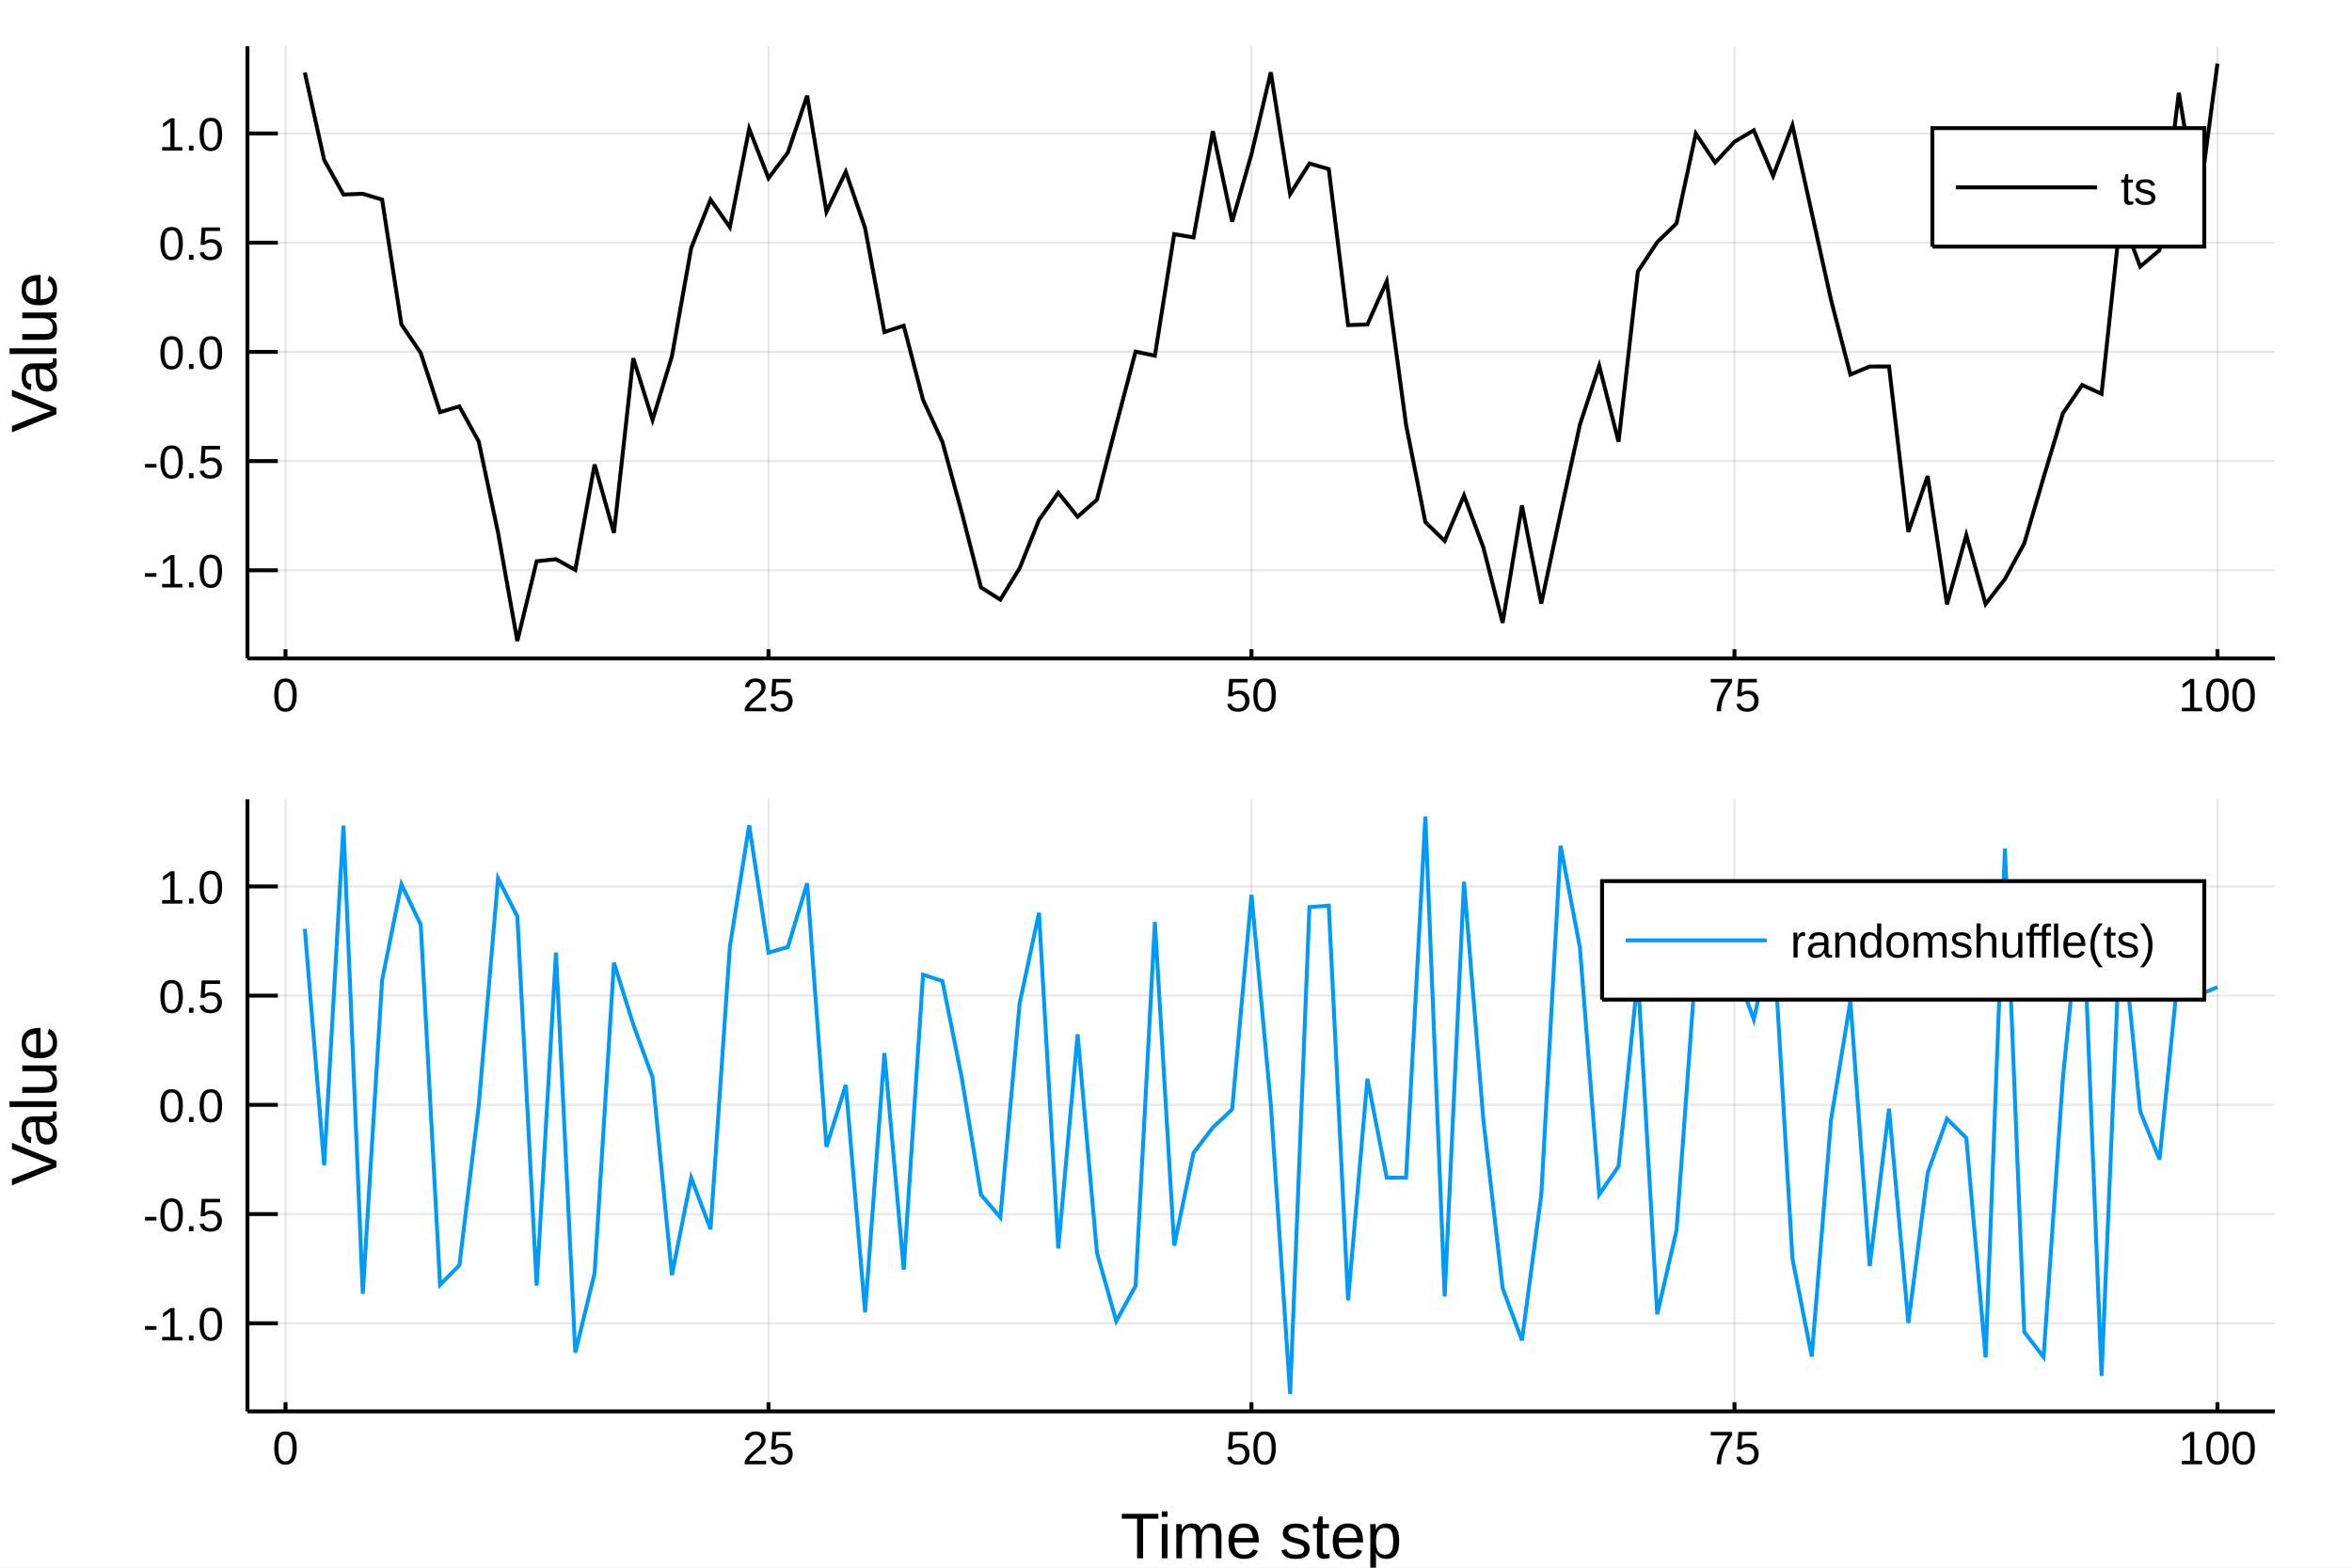
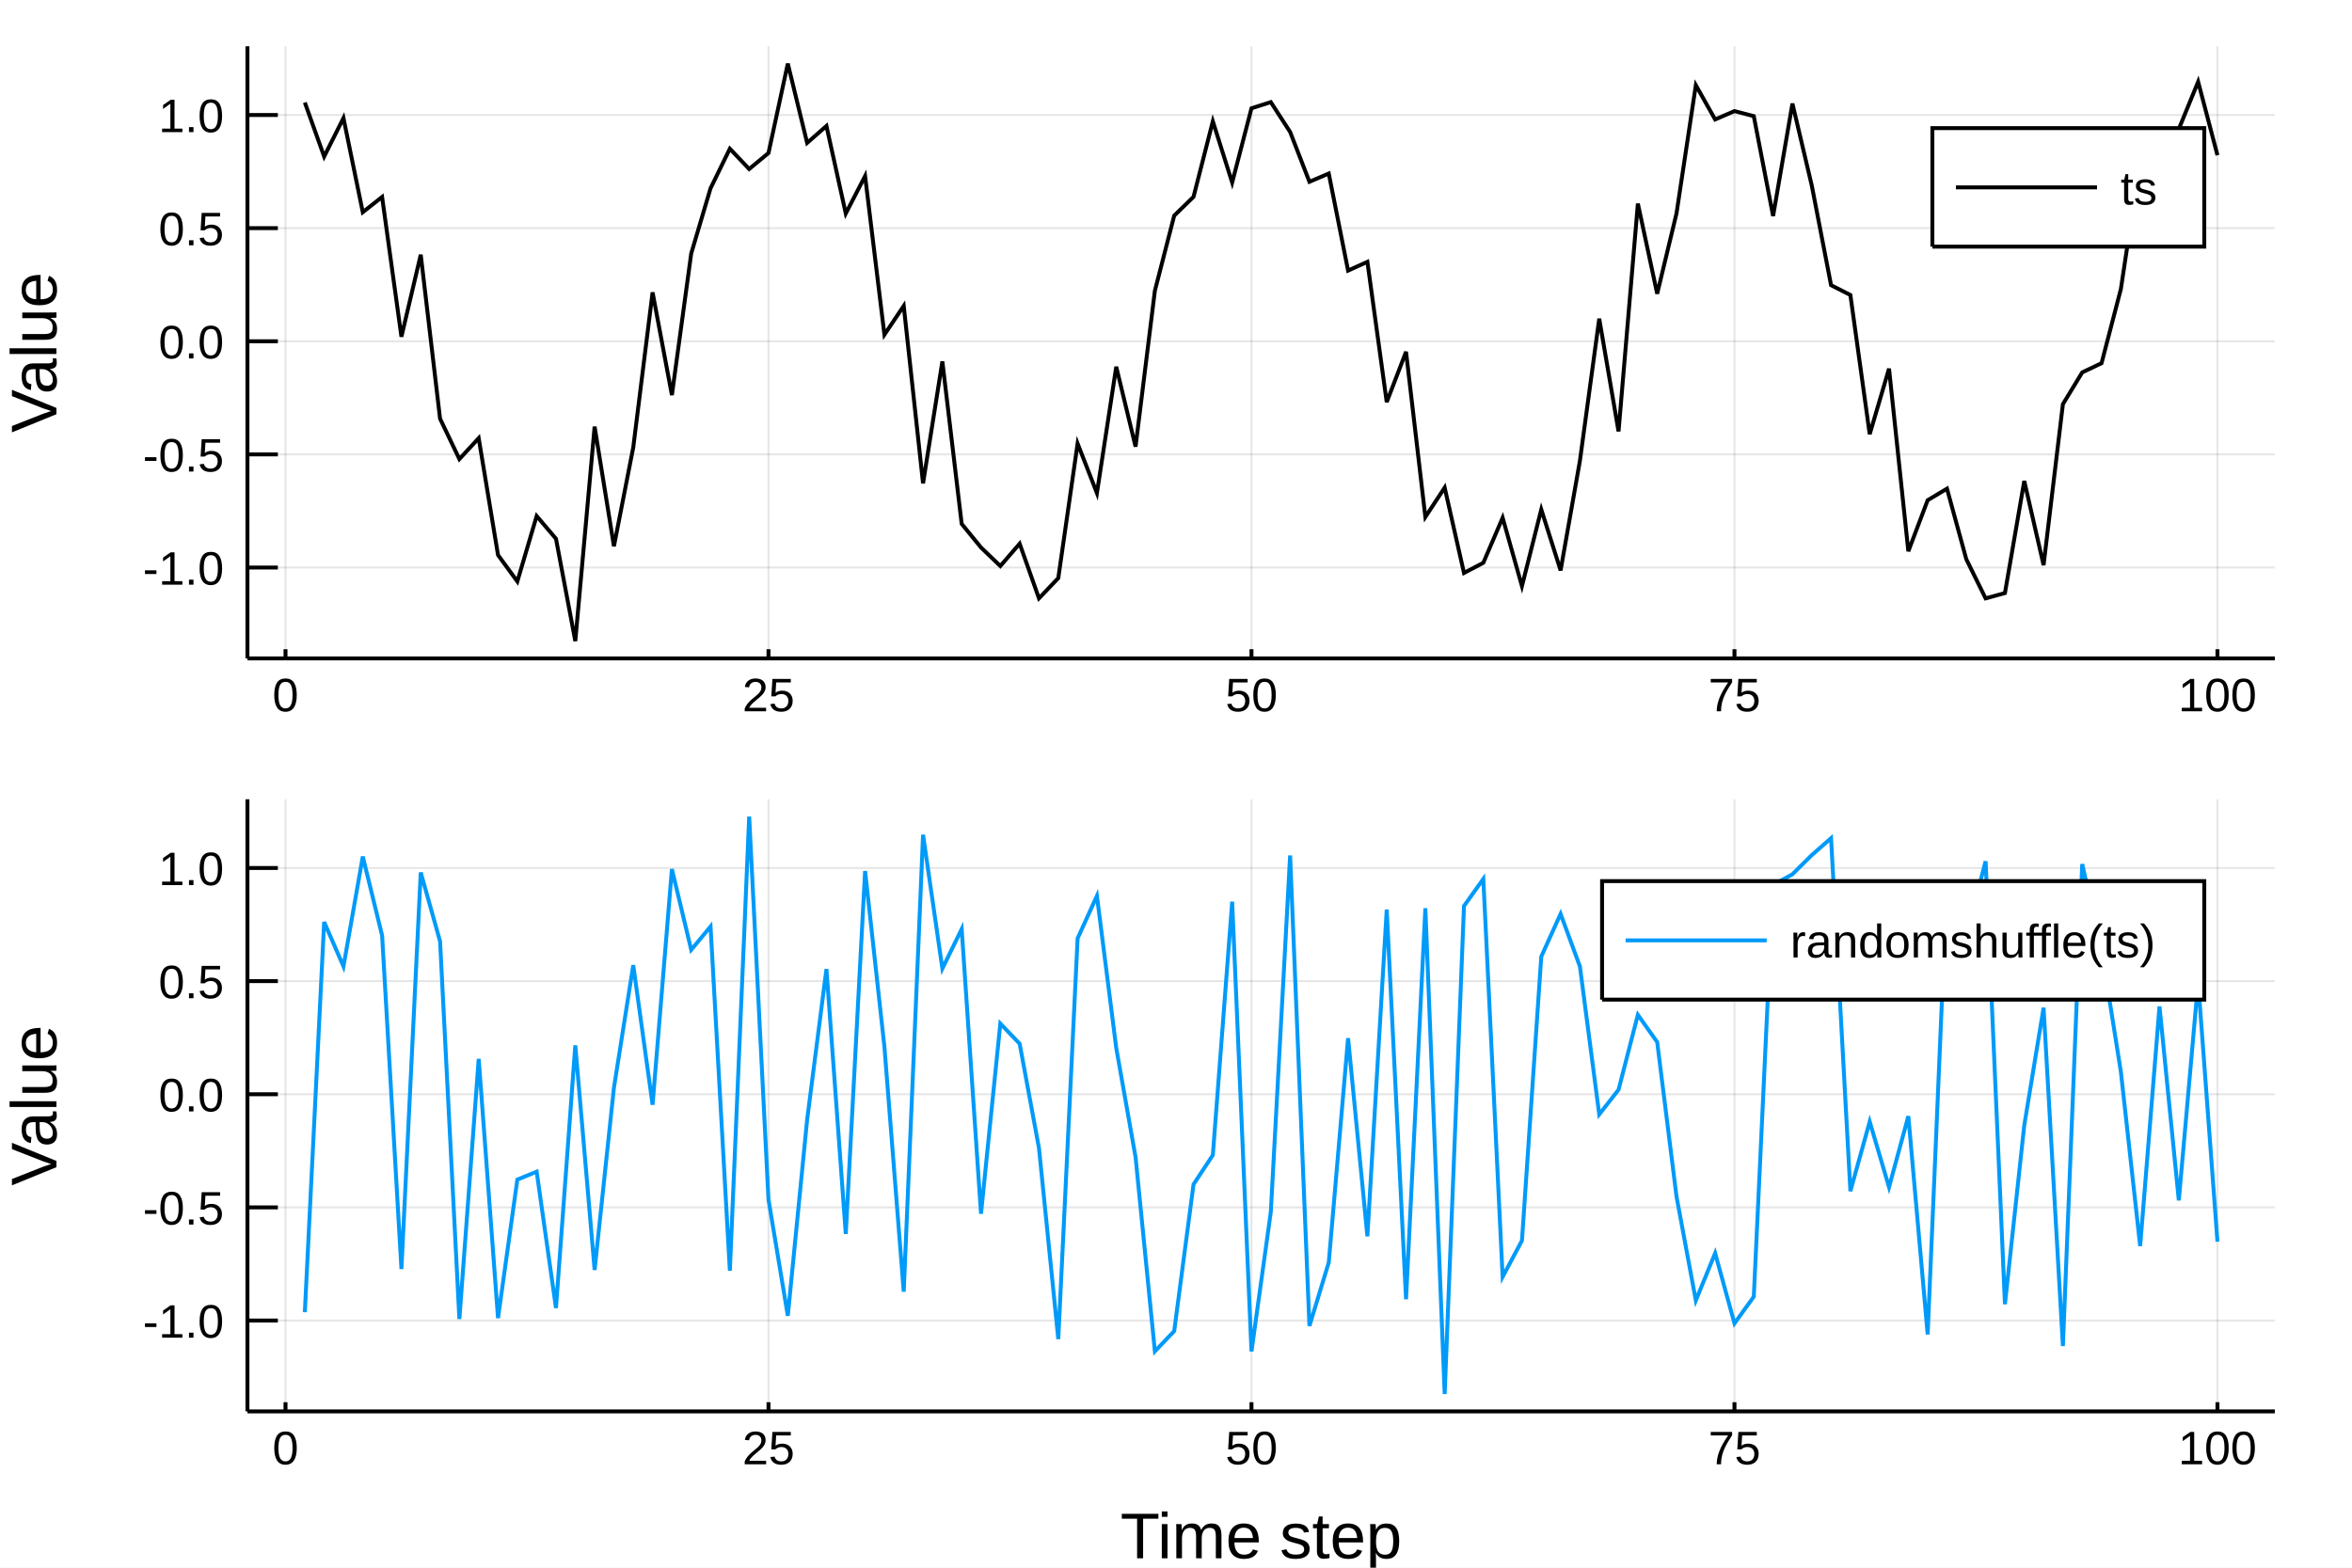
<svg xmlns="http://www.w3.org/2000/svg" width="600" height="400" viewBox="0 0 2400 1600">
  <defs>
-     <clipPath id="clip1700">
+     <clipPath id="clip3600">
      <rect x="0" y="0" width="2000" height="2000" />
    </clipPath>
  </defs>
  <defs>
-     <clipPath id="clip1701">
+     <clipPath id="clip3601">
      <rect x="0" y="0" width="2400" height="1600" />
    </clipPath>
  </defs>
-   <polygon clip-path="url(#clip1701)" points=" 0,1600 2400,1600 2400,0 0,0    " fill="#ffffff" fill-rule="evenodd" fill-opacity="1" />
+   <polygon clip-path="url(#clip3601)" points=" 0,1600 2400,1600 2400,0 0,0    " fill="#ffffff" fill-rule="evenodd" fill-opacity="1" />
  <defs>
-     <clipPath id="clip1702">
+     <clipPath id="clip3602">
      <rect x="480" y="0" width="1681" height="1600" />
    </clipPath>
  </defs>
-   <polygon clip-path="url(#clip1701)" points=" 252.496,671.979 2321.26,671.979 2321.26,47.244 252.496,47.244    " fill="#ffffff" fill-rule="evenodd" fill-opacity="1" />
+   <polygon clip-path="url(#clip3601)" points=" 252.496,671.979 2321.26,671.979 2321.26,47.244 252.496,47.244    " fill="#ffffff" fill-rule="evenodd" fill-opacity="1" />
  <defs>
-     <clipPath id="clip1703">
+     <clipPath id="clip3603">
      <rect x="252" y="47" width="2070" height="626" />
    </clipPath>
  </defs>
-   <polyline clip-path="url(#clip1703)" style="stroke:#000000; stroke-width:2; stroke-opacity:0.1; fill:none" points="   291.332,671.979 291.332,47.244    " />
-   <polyline clip-path="url(#clip1703)" style="stroke:#000000; stroke-width:2; stroke-opacity:0.1; fill:none" points="   784.177,671.979 784.177,47.244    " />
-   <polyline clip-path="url(#clip1703)" style="stroke:#000000; stroke-width:2; stroke-opacity:0.1; fill:none" points="   1277.02,671.979 1277.02,47.244    " />
-   <polyline clip-path="url(#clip1703)" style="stroke:#000000; stroke-width:2; stroke-opacity:0.1; fill:none" points="   1769.87,671.979 1769.87,47.244    " />
-   <polyline clip-path="url(#clip1703)" style="stroke:#000000; stroke-width:2; stroke-opacity:0.1; fill:none" points="   2262.71,671.979 2262.71,47.244    " />
-   <polyline clip-path="url(#clip1703)" style="stroke:#000000; stroke-width:2; stroke-opacity:0.1; fill:none" points="   252.496,582.055 2321.26,582.055    " />
-   <polyline clip-path="url(#clip1703)" style="stroke:#000000; stroke-width:2; stroke-opacity:0.1; fill:none" points="   252.496,470.596 2321.26,470.596    " />
-   <polyline clip-path="url(#clip1703)" style="stroke:#000000; stroke-width:2; stroke-opacity:0.1; fill:none" points="   252.496,359.136 2321.26,359.136    " />
-   <polyline clip-path="url(#clip1703)" style="stroke:#000000; stroke-width:2; stroke-opacity:0.1; fill:none" points="   252.496,247.677 2321.26,247.677    " />
-   <polyline clip-path="url(#clip1703)" style="stroke:#000000; stroke-width:2; stroke-opacity:0.1; fill:none" points="   252.496,136.218 2321.26,136.218    " />
-   <polyline clip-path="url(#clip1701)" style="stroke:#000000; stroke-width:4; stroke-opacity:1; fill:none" points="   252.496,671.979 2321.26,671.979    " />
-   <polyline clip-path="url(#clip1701)" style="stroke:#000000; stroke-width:4; stroke-opacity:1; fill:none" points="   252.496,671.979 252.496,47.244    " />
-   <polyline clip-path="url(#clip1701)" style="stroke:#000000; stroke-width:4; stroke-opacity:1; fill:none" points="   291.332,671.979 291.332,662.608    " />
-   <polyline clip-path="url(#clip1701)" style="stroke:#000000; stroke-width:4; stroke-opacity:1; fill:none" points="   784.177,671.979 784.177,662.608    " />
-   <polyline clip-path="url(#clip1701)" style="stroke:#000000; stroke-width:4; stroke-opacity:1; fill:none" points="   1277.02,671.979 1277.02,662.608    " />
-   <polyline clip-path="url(#clip1701)" style="stroke:#000000; stroke-width:4; stroke-opacity:1; fill:none" points="   1769.87,671.979 1769.87,662.608    " />
-   <polyline clip-path="url(#clip1701)" style="stroke:#000000; stroke-width:4; stroke-opacity:1; fill:none" points="   2262.71,671.979 2262.71,662.608    " />
-   <polyline clip-path="url(#clip1701)" style="stroke:#000000; stroke-width:4; stroke-opacity:1; fill:none" points="   252.496,582.055 283.528,582.055    " />
-   <polyline clip-path="url(#clip1701)" style="stroke:#000000; stroke-width:4; stroke-opacity:1; fill:none" points="   252.496,470.596 283.528,470.596    " />
-   <polyline clip-path="url(#clip1701)" style="stroke:#000000; stroke-width:4; stroke-opacity:1; fill:none" points="   252.496,359.136 283.528,359.136    " />
-   <polyline clip-path="url(#clip1701)" style="stroke:#000000; stroke-width:4; stroke-opacity:1; fill:none" points="   252.496,247.677 283.528,247.677    " />
-   <polyline clip-path="url(#clip1701)" style="stroke:#000000; stroke-width:4; stroke-opacity:1; fill:none" points="   252.496,136.218 283.528,136.218    " />
-   <g clip-path="url(#clip1701)">
+   <polyline clip-path="url(#clip3603)" style="stroke:#000000; stroke-width:2; stroke-opacity:0.1; fill:none" points="   291.332,671.979 291.332,47.244    " />
+   <polyline clip-path="url(#clip3603)" style="stroke:#000000; stroke-width:2; stroke-opacity:0.1; fill:none" points="   784.177,671.979 784.177,47.244    " />
+   <polyline clip-path="url(#clip3603)" style="stroke:#000000; stroke-width:2; stroke-opacity:0.1; fill:none" points="   1277.02,671.979 1277.02,47.244    " />
+   <polyline clip-path="url(#clip3603)" style="stroke:#000000; stroke-width:2; stroke-opacity:0.1; fill:none" points="   1769.87,671.979 1769.87,47.244    " />
+   <polyline clip-path="url(#clip3603)" style="stroke:#000000; stroke-width:2; stroke-opacity:0.1; fill:none" points="   2262.71,671.979 2262.71,47.244    " />
+   <polyline clip-path="url(#clip3603)" style="stroke:#000000; stroke-width:2; stroke-opacity:0.1; fill:none" points="   252.496,579.235 2321.26,579.235    " />
+   <polyline clip-path="url(#clip3603)" style="stroke:#000000; stroke-width:2; stroke-opacity:0.1; fill:none" points="   252.496,463.771 2321.26,463.771    " />
+   <polyline clip-path="url(#clip3603)" style="stroke:#000000; stroke-width:2; stroke-opacity:0.1; fill:none" points="   252.496,348.306 2321.26,348.306    " />
+   <polyline clip-path="url(#clip3603)" style="stroke:#000000; stroke-width:2; stroke-opacity:0.1; fill:none" points="   252.496,232.841 2321.26,232.841    " />
+   <polyline clip-path="url(#clip3603)" style="stroke:#000000; stroke-width:2; stroke-opacity:0.1; fill:none" points="   252.496,117.376 2321.26,117.376    " />
+   <polyline clip-path="url(#clip3601)" style="stroke:#000000; stroke-width:4; stroke-opacity:1; fill:none" points="   252.496,671.979 2321.26,671.979    " />
+   <polyline clip-path="url(#clip3601)" style="stroke:#000000; stroke-width:4; stroke-opacity:1; fill:none" points="   252.496,671.979 252.496,47.244    " />
+   <polyline clip-path="url(#clip3601)" style="stroke:#000000; stroke-width:4; stroke-opacity:1; fill:none" points="   291.332,671.979 291.332,662.608    " />
+   <polyline clip-path="url(#clip3601)" style="stroke:#000000; stroke-width:4; stroke-opacity:1; fill:none" points="   784.177,671.979 784.177,662.608    " />
+   <polyline clip-path="url(#clip3601)" style="stroke:#000000; stroke-width:4; stroke-opacity:1; fill:none" points="   1277.02,671.979 1277.02,662.608    " />
+   <polyline clip-path="url(#clip3601)" style="stroke:#000000; stroke-width:4; stroke-opacity:1; fill:none" points="   1769.87,671.979 1769.87,662.608    " />
+   <polyline clip-path="url(#clip3601)" style="stroke:#000000; stroke-width:4; stroke-opacity:1; fill:none" points="   2262.71,671.979 2262.71,662.608    " />
+   <polyline clip-path="url(#clip3601)" style="stroke:#000000; stroke-width:4; stroke-opacity:1; fill:none" points="   252.496,579.235 283.528,579.235    " />
+   <polyline clip-path="url(#clip3601)" style="stroke:#000000; stroke-width:4; stroke-opacity:1; fill:none" points="   252.496,463.771 283.528,463.771    " />
+   <polyline clip-path="url(#clip3601)" style="stroke:#000000; stroke-width:4; stroke-opacity:1; fill:none" points="   252.496,348.306 283.528,348.306    " />
+   <polyline clip-path="url(#clip3601)" style="stroke:#000000; stroke-width:4; stroke-opacity:1; fill:none" points="   252.496,232.841 283.528,232.841    " />
+   <polyline clip-path="url(#clip3601)" style="stroke:#000000; stroke-width:4; stroke-opacity:1; fill:none" points="   252.496,117.376 283.528,117.376    " />
+   <g clip-path="url(#clip3601)">
    <text style="fill:#000000; fill-opacity:1; font-family:Arial,Helvetica Neue,Helvetica,sans-serif; font-size:48px; text-anchor:middle;" transform="rotate(0, 291.332, 725.979)" x="291.332" y="725.979">0</text>
  </g>
-   <g clip-path="url(#clip1701)">
+   <g clip-path="url(#clip3601)">
    <text style="fill:#000000; fill-opacity:1; font-family:Arial,Helvetica Neue,Helvetica,sans-serif; font-size:48px; text-anchor:middle;" transform="rotate(0, 784.177, 725.979)" x="784.177" y="725.979">25</text>
  </g>
-   <g clip-path="url(#clip1701)">
+   <g clip-path="url(#clip3601)">
    <text style="fill:#000000; fill-opacity:1; font-family:Arial,Helvetica Neue,Helvetica,sans-serif; font-size:48px; text-anchor:middle;" transform="rotate(0, 1277.02, 725.979)" x="1277.02" y="725.979">50</text>
  </g>
-   <g clip-path="url(#clip1701)">
+   <g clip-path="url(#clip3601)">
    <text style="fill:#000000; fill-opacity:1; font-family:Arial,Helvetica Neue,Helvetica,sans-serif; font-size:48px; text-anchor:middle;" transform="rotate(0, 1769.87, 725.979)" x="1769.87" y="725.979">75</text>
  </g>
-   <g clip-path="url(#clip1701)">
+   <g clip-path="url(#clip3601)">
    <text style="fill:#000000; fill-opacity:1; font-family:Arial,Helvetica Neue,Helvetica,sans-serif; font-size:48px; text-anchor:middle;" transform="rotate(0, 2262.71, 725.979)" x="2262.71" y="725.979">100</text>
  </g>
-   <g clip-path="url(#clip1701)">
-     <text style="fill:#000000; fill-opacity:1; font-family:Arial,Helvetica Neue,Helvetica,sans-serif; font-size:48px; text-anchor:end;" transform="rotate(0, 228.496, 599.555)" x="228.496" y="599.555">-1.0</text>
+   <g clip-path="url(#clip3601)">
+     <text style="fill:#000000; fill-opacity:1; font-family:Arial,Helvetica Neue,Helvetica,sans-serif; font-size:48px; text-anchor:end;" transform="rotate(0, 228.496, 596.735)" x="228.496" y="596.735">-1.0</text>
  </g>
-   <g clip-path="url(#clip1701)">
-     <text style="fill:#000000; fill-opacity:1; font-family:Arial,Helvetica Neue,Helvetica,sans-serif; font-size:48px; text-anchor:end;" transform="rotate(0, 228.496, 488.096)" x="228.496" y="488.096">-0.5</text>
+   <g clip-path="url(#clip3601)">
+     <text style="fill:#000000; fill-opacity:1; font-family:Arial,Helvetica Neue,Helvetica,sans-serif; font-size:48px; text-anchor:end;" transform="rotate(0, 228.496, 481.271)" x="228.496" y="481.271">-0.5</text>
  </g>
-   <g clip-path="url(#clip1701)">
-     <text style="fill:#000000; fill-opacity:1; font-family:Arial,Helvetica Neue,Helvetica,sans-serif; font-size:48px; text-anchor:end;" transform="rotate(0, 228.496, 376.636)" x="228.496" y="376.636">0.0</text>
+   <g clip-path="url(#clip3601)">
+     <text style="fill:#000000; fill-opacity:1; font-family:Arial,Helvetica Neue,Helvetica,sans-serif; font-size:48px; text-anchor:end;" transform="rotate(0, 228.496, 365.806)" x="228.496" y="365.806">0.0</text>
  </g>
-   <g clip-path="url(#clip1701)">
-     <text style="fill:#000000; fill-opacity:1; font-family:Arial,Helvetica Neue,Helvetica,sans-serif; font-size:48px; text-anchor:end;" transform="rotate(0, 228.496, 265.177)" x="228.496" y="265.177">0.5</text>
+   <g clip-path="url(#clip3601)">
+     <text style="fill:#000000; fill-opacity:1; font-family:Arial,Helvetica Neue,Helvetica,sans-serif; font-size:48px; text-anchor:end;" transform="rotate(0, 228.496, 250.341)" x="228.496" y="250.341">0.5</text>
  </g>
-   <g clip-path="url(#clip1701)">
-     <text style="fill:#000000; fill-opacity:1; font-family:Arial,Helvetica Neue,Helvetica,sans-serif; font-size:48px; text-anchor:end;" transform="rotate(0, 228.496, 153.718)" x="228.496" y="153.718">1.0</text>
+   <g clip-path="url(#clip3601)">
+     <text style="fill:#000000; fill-opacity:1; font-family:Arial,Helvetica Neue,Helvetica,sans-serif; font-size:48px; text-anchor:end;" transform="rotate(0, 228.496, 134.876)" x="228.496" y="134.876">1.0</text>
  </g>
-   <g clip-path="url(#clip1701)">
+   <g clip-path="url(#clip3601)">
    <text style="fill:#000000; fill-opacity:1; font-family:Arial,Helvetica Neue,Helvetica,sans-serif; font-size:66px; text-anchor:middle;" transform="rotate(-90, 57.6, 359.611)" x="57.6" y="359.611">Value</text>
  </g>
-   <polyline clip-path="url(#clip1703)" style="stroke:#000000; stroke-width:4; stroke-opacity:1; fill:none" points="   311.046,74.066 330.76,163.117 350.474,198.544 370.187,197.778 389.901,203.732 409.615,331.138 429.329,360.255 449.043,420.664 468.756,414.808 488.47,450.549    508.184,543.493 527.898,654.297 547.611,572.851 567.325,570.711 587.039,581.71 606.753,474.077 626.467,543.901 646.18,365.655 665.894,428.574 685.608,363.714    705.322,253.071 725.035,203.741 744.749,231.844 764.463,131.403 784.177,181.835 803.891,155.786 823.604,97.651 843.318,216.11 863.032,175.308 882.746,232.733    902.459,338.886 922.173,332.439 941.887,408.098 961.601,450.868 981.315,522.828 1001.03,599.53 1020.74,612.02 1040.46,579.869 1060.17,530.708 1079.88,502.828    1099.6,527.396 1119.31,510.008 1139.02,433.639 1158.74,358.836 1178.45,363.025 1198.17,238.98 1217.88,242.307 1237.59,133.947 1257.31,226.271 1277.02,157.289    1296.73,73.782 1316.45,198.128 1336.16,166.853 1355.88,172.548 1375.59,331.832 1395.3,331.156 1415.02,287.115 1434.73,433.463 1454.45,532.854 1474.16,552.053    1493.87,505.677 1513.59,558.627 1533.3,635.642 1553.01,515.943 1572.73,616 1592.44,523.572 1612.16,433.412 1631.87,373.341 1651.58,450.875 1671.3,277.093    1691.01,247.223 1710.72,228.051 1730.44,136.334 1750.15,165.906 1769.87,144.699 1789.58,133.005 1809.29,179.496 1829.01,127.941 1848.72,217.13 1868.43,306.219    1888.15,382.274 1907.86,374.074 1927.58,374.025 1947.29,542.804 1967,485.929 1986.72,616.8 2006.43,546.086 2026.14,616.487 2045.86,590.939 2065.57,554.583    2085.29,487.286 2105,421.804 2124.71,392.938 2144.43,401.947 2164.14,218.801 2183.85,272.109 2203.57,255.427 2223.28,94.671 2243,214.033 2262.71,64.925       " />
-   <polygon clip-path="url(#clip1701)" points=" 1971.81,251.724 2249.26,251.724 2249.26,130.764 1971.81,130.764    " fill="#ffffff" fill-rule="evenodd" fill-opacity="1" />
-   <polyline clip-path="url(#clip1701)" style="stroke:#000000; stroke-width:4; stroke-opacity:1; fill:none" points="   1971.81,251.724 2249.26,251.724 2249.26,130.764 1971.81,130.764 1971.81,251.724    " />
-   <polyline clip-path="url(#clip1701)" style="stroke:#000000; stroke-width:4; stroke-opacity:1; fill:none" points="   1995.81,191.244 2139.81,191.244    " />
-   <g clip-path="url(#clip1701)">
+   <polyline clip-path="url(#clip3603)" style="stroke:#000000; stroke-width:4; stroke-opacity:1; fill:none" points="   311.046,104.615 330.76,159.799 350.474,120.497 370.187,216.57 389.901,201.023 409.615,343.673 429.329,259.966 449.043,427.311 468.756,468.533 488.47,447.214    508.184,566.464 527.898,593.43 547.611,526.664 567.325,549.832 587.039,654.297 606.753,435.417 626.467,557.52 646.18,456.62 665.894,298.389 685.608,403.227    705.322,258.69 725.035,192.209 744.749,151.769 764.463,172.486 784.177,156.189 803.891,64.925 823.604,145.839 843.318,128.572 863.032,217.909 882.746,179.653    902.459,341.591 922.173,312.205 941.887,493.331 961.601,368.882 981.315,534.677 1001.03,558.772 1020.74,577.7 1040.46,554.879 1060.17,610.66 1079.88,590.006    1099.6,452.674 1119.31,503.243 1139.02,374.33 1158.74,455.849 1178.45,296.737 1198.17,220.083 1217.88,200.925 1237.59,123.796 1257.31,186.311 1277.02,110.525    1296.73,104.238 1316.45,134.648 1336.16,185.531 1355.88,177.113 1375.59,276.148 1395.3,267.228 1415.02,410.398 1434.73,359.027 1454.45,527.653 1474.16,497.681    1493.87,584.772 1513.59,574.415 1533.3,528.441 1553.01,598.206 1572.73,519.965 1592.44,582.189 1612.16,470.268 1631.87,325.239 1651.58,440.276 1671.3,207.81    1691.01,299.771 1710.72,217.835 1730.44,86.941 1750.15,121.932 1769.87,113.381 1789.58,118.544 1809.29,220.476 1829.01,105.702 1848.72,189.214 1868.43,291.064    1888.15,301.082 1907.86,443.129 1927.58,376.248 1947.29,562.603 1967,510.515 1986.72,498.746 2006.43,570.772 2026.14,610.723 2045.86,605.272 2065.57,490.878    2085.29,576.787 2105,412.511 2124.71,380.06 2144.43,370.689 2164.14,295.064 2183.85,164.218 2203.57,233.47 2223.28,131.651 2243,83.433 2262.71,158.426       " />
+   <polygon clip-path="url(#clip3601)" points=" 1971.81,251.724 2249.26,251.724 2249.26,130.764 1971.81,130.764    " fill="#ffffff" fill-rule="evenodd" fill-opacity="1" />
+   <polyline clip-path="url(#clip3601)" style="stroke:#000000; stroke-width:4; stroke-opacity:1; fill:none" points="   1971.81,251.724 2249.26,251.724 2249.26,130.764 1971.81,130.764 1971.81,251.724    " />
+   <polyline clip-path="url(#clip3601)" style="stroke:#000000; stroke-width:4; stroke-opacity:1; fill:none" points="   1995.81,191.244 2139.81,191.244    " />
+   <g clip-path="url(#clip3601)">
    <text style="fill:#000000; fill-opacity:1; font-family:Arial,Helvetica Neue,Helvetica,sans-serif; font-size:48px; text-anchor:start;" transform="rotate(0, 2163.81, 208.744)" x="2163.81" y="208.744">ts</text>
  </g>
-   <polygon clip-path="url(#clip1701)" points=" 252.496,1440.48 2321.26,1440.48 2321.26,815.748 252.496,815.748    " fill="#ffffff" fill-rule="evenodd" fill-opacity="1" />
+   <polygon clip-path="url(#clip3601)" points=" 252.496,1440.48 2321.26,1440.48 2321.26,815.748 252.496,815.748    " fill="#ffffff" fill-rule="evenodd" fill-opacity="1" />
  <defs>
-     <clipPath id="clip1704">
+     <clipPath id="clip3604">
      <rect x="252" y="815" width="2070" height="626" />
    </clipPath>
  </defs>
-   <polyline clip-path="url(#clip1704)" style="stroke:#000000; stroke-width:2; stroke-opacity:0.1; fill:none" points="   291.332,1440.48 291.332,815.748    " />
-   <polyline clip-path="url(#clip1704)" style="stroke:#000000; stroke-width:2; stroke-opacity:0.1; fill:none" points="   784.177,1440.48 784.177,815.748    " />
-   <polyline clip-path="url(#clip1704)" style="stroke:#000000; stroke-width:2; stroke-opacity:0.1; fill:none" points="   1277.02,1440.48 1277.02,815.748    " />
-   <polyline clip-path="url(#clip1704)" style="stroke:#000000; stroke-width:2; stroke-opacity:0.1; fill:none" points="   1769.87,1440.48 1769.87,815.748    " />
-   <polyline clip-path="url(#clip1704)" style="stroke:#000000; stroke-width:2; stroke-opacity:0.1; fill:none" points="   2262.71,1440.48 2262.71,815.748    " />
-   <polyline clip-path="url(#clip1704)" style="stroke:#000000; stroke-width:2; stroke-opacity:0.1; fill:none" points="   252.496,1350.56 2321.26,1350.56    " />
-   <polyline clip-path="url(#clip1704)" style="stroke:#000000; stroke-width:2; stroke-opacity:0.1; fill:none" points="   252.496,1239.1 2321.26,1239.1    " />
-   <polyline clip-path="url(#clip1704)" style="stroke:#000000; stroke-width:2; stroke-opacity:0.1; fill:none" points="   252.496,1127.64 2321.26,1127.64    " />
-   <polyline clip-path="url(#clip1704)" style="stroke:#000000; stroke-width:2; stroke-opacity:0.1; fill:none" points="   252.496,1016.18 2321.26,1016.18    " />
-   <polyline clip-path="url(#clip1704)" style="stroke:#000000; stroke-width:2; stroke-opacity:0.1; fill:none" points="   252.496,904.722 2321.26,904.722    " />
-   <polyline clip-path="url(#clip1701)" style="stroke:#000000; stroke-width:4; stroke-opacity:1; fill:none" points="   252.496,1440.48 2321.26,1440.48    " />
-   <polyline clip-path="url(#clip1701)" style="stroke:#000000; stroke-width:4; stroke-opacity:1; fill:none" points="   252.496,1440.48 252.496,815.748    " />
-   <polyline clip-path="url(#clip1701)" style="stroke:#000000; stroke-width:4; stroke-opacity:1; fill:none" points="   291.332,1440.48 291.332,1431.11    " />
-   <polyline clip-path="url(#clip1701)" style="stroke:#000000; stroke-width:4; stroke-opacity:1; fill:none" points="   784.177,1440.48 784.177,1431.11    " />
-   <polyline clip-path="url(#clip1701)" style="stroke:#000000; stroke-width:4; stroke-opacity:1; fill:none" points="   1277.02,1440.48 1277.02,1431.11    " />
-   <polyline clip-path="url(#clip1701)" style="stroke:#000000; stroke-width:4; stroke-opacity:1; fill:none" points="   1769.87,1440.48 1769.87,1431.11    " />
-   <polyline clip-path="url(#clip1701)" style="stroke:#000000; stroke-width:4; stroke-opacity:1; fill:none" points="   2262.71,1440.48 2262.71,1431.11    " />
-   <polyline clip-path="url(#clip1701)" style="stroke:#000000; stroke-width:4; stroke-opacity:1; fill:none" points="   252.496,1350.56 283.528,1350.56    " />
-   <polyline clip-path="url(#clip1701)" style="stroke:#000000; stroke-width:4; stroke-opacity:1; fill:none" points="   252.496,1239.1 283.528,1239.1    " />
-   <polyline clip-path="url(#clip1701)" style="stroke:#000000; stroke-width:4; stroke-opacity:1; fill:none" points="   252.496,1127.64 283.528,1127.64    " />
-   <polyline clip-path="url(#clip1701)" style="stroke:#000000; stroke-width:4; stroke-opacity:1; fill:none" points="   252.496,1016.18 283.528,1016.18    " />
-   <polyline clip-path="url(#clip1701)" style="stroke:#000000; stroke-width:4; stroke-opacity:1; fill:none" points="   252.496,904.722 283.528,904.722    " />
-   <g clip-path="url(#clip1701)">
+   <polyline clip-path="url(#clip3604)" style="stroke:#000000; stroke-width:2; stroke-opacity:0.1; fill:none" points="   291.332,1440.48 291.332,815.748    " />
+   <polyline clip-path="url(#clip3604)" style="stroke:#000000; stroke-width:2; stroke-opacity:0.1; fill:none" points="   784.177,1440.48 784.177,815.748    " />
+   <polyline clip-path="url(#clip3604)" style="stroke:#000000; stroke-width:2; stroke-opacity:0.1; fill:none" points="   1277.02,1440.48 1277.02,815.748    " />
+   <polyline clip-path="url(#clip3604)" style="stroke:#000000; stroke-width:2; stroke-opacity:0.1; fill:none" points="   1769.87,1440.48 1769.87,815.748    " />
+   <polyline clip-path="url(#clip3604)" style="stroke:#000000; stroke-width:2; stroke-opacity:0.1; fill:none" points="   2262.71,1440.48 2262.71,815.748    " />
+   <polyline clip-path="url(#clip3604)" style="stroke:#000000; stroke-width:2; stroke-opacity:0.1; fill:none" points="   252.496,1347.74 2321.26,1347.74    " />
+   <polyline clip-path="url(#clip3604)" style="stroke:#000000; stroke-width:2; stroke-opacity:0.1; fill:none" points="   252.496,1232.27 2321.26,1232.27    " />
+   <polyline clip-path="url(#clip3604)" style="stroke:#000000; stroke-width:2; stroke-opacity:0.1; fill:none" points="   252.496,1116.81 2321.26,1116.81    " />
+   <polyline clip-path="url(#clip3604)" style="stroke:#000000; stroke-width:2; stroke-opacity:0.1; fill:none" points="   252.496,1001.34 2321.26,1001.34    " />
+   <polyline clip-path="url(#clip3604)" style="stroke:#000000; stroke-width:2; stroke-opacity:0.1; fill:none" points="   252.496,885.88 2321.26,885.88    " />
+   <polyline clip-path="url(#clip3601)" style="stroke:#000000; stroke-width:4; stroke-opacity:1; fill:none" points="   252.496,1440.48 2321.26,1440.48    " />
+   <polyline clip-path="url(#clip3601)" style="stroke:#000000; stroke-width:4; stroke-opacity:1; fill:none" points="   252.496,1440.48 252.496,815.748    " />
+   <polyline clip-path="url(#clip3601)" style="stroke:#000000; stroke-width:4; stroke-opacity:1; fill:none" points="   291.332,1440.48 291.332,1431.11    " />
+   <polyline clip-path="url(#clip3601)" style="stroke:#000000; stroke-width:4; stroke-opacity:1; fill:none" points="   784.177,1440.48 784.177,1431.11    " />
+   <polyline clip-path="url(#clip3601)" style="stroke:#000000; stroke-width:4; stroke-opacity:1; fill:none" points="   1277.02,1440.48 1277.02,1431.11    " />
+   <polyline clip-path="url(#clip3601)" style="stroke:#000000; stroke-width:4; stroke-opacity:1; fill:none" points="   1769.87,1440.48 1769.87,1431.11    " />
+   <polyline clip-path="url(#clip3601)" style="stroke:#000000; stroke-width:4; stroke-opacity:1; fill:none" points="   2262.71,1440.48 2262.71,1431.11    " />
+   <polyline clip-path="url(#clip3601)" style="stroke:#000000; stroke-width:4; stroke-opacity:1; fill:none" points="   252.496,1347.74 283.528,1347.74    " />
+   <polyline clip-path="url(#clip3601)" style="stroke:#000000; stroke-width:4; stroke-opacity:1; fill:none" points="   252.496,1232.27 283.528,1232.27    " />
+   <polyline clip-path="url(#clip3601)" style="stroke:#000000; stroke-width:4; stroke-opacity:1; fill:none" points="   252.496,1116.81 283.528,1116.81    " />
+   <polyline clip-path="url(#clip3601)" style="stroke:#000000; stroke-width:4; stroke-opacity:1; fill:none" points="   252.496,1001.34 283.528,1001.34    " />
+   <polyline clip-path="url(#clip3601)" style="stroke:#000000; stroke-width:4; stroke-opacity:1; fill:none" points="   252.496,885.88 283.528,885.88    " />
+   <g clip-path="url(#clip3601)">
    <text style="fill:#000000; fill-opacity:1; font-family:Arial,Helvetica Neue,Helvetica,sans-serif; font-size:48px; text-anchor:middle;" transform="rotate(0, 291.332, 1494.48)" x="291.332" y="1494.48">0</text>
  </g>
-   <g clip-path="url(#clip1701)">
+   <g clip-path="url(#clip3601)">
    <text style="fill:#000000; fill-opacity:1; font-family:Arial,Helvetica Neue,Helvetica,sans-serif; font-size:48px; text-anchor:middle;" transform="rotate(0, 784.177, 1494.48)" x="784.177" y="1494.48">25</text>
  </g>
-   <g clip-path="url(#clip1701)">
+   <g clip-path="url(#clip3601)">
    <text style="fill:#000000; fill-opacity:1; font-family:Arial,Helvetica Neue,Helvetica,sans-serif; font-size:48px; text-anchor:middle;" transform="rotate(0, 1277.02, 1494.48)" x="1277.02" y="1494.48">50</text>
  </g>
-   <g clip-path="url(#clip1701)">
+   <g clip-path="url(#clip3601)">
    <text style="fill:#000000; fill-opacity:1; font-family:Arial,Helvetica Neue,Helvetica,sans-serif; font-size:48px; text-anchor:middle;" transform="rotate(0, 1769.87, 1494.48)" x="1769.87" y="1494.48">75</text>
  </g>
-   <g clip-path="url(#clip1701)">
+   <g clip-path="url(#clip3601)">
    <text style="fill:#000000; fill-opacity:1; font-family:Arial,Helvetica Neue,Helvetica,sans-serif; font-size:48px; text-anchor:middle;" transform="rotate(0, 2262.71, 1494.48)" x="2262.71" y="1494.48">100</text>
  </g>
-   <g clip-path="url(#clip1701)">
-     <text style="fill:#000000; fill-opacity:1; font-family:Arial,Helvetica Neue,Helvetica,sans-serif; font-size:48px; text-anchor:end;" transform="rotate(0, 228.496, 1368.06)" x="228.496" y="1368.06">-1.0</text>
+   <g clip-path="url(#clip3601)">
+     <text style="fill:#000000; fill-opacity:1; font-family:Arial,Helvetica Neue,Helvetica,sans-serif; font-size:48px; text-anchor:end;" transform="rotate(0, 228.496, 1365.24)" x="228.496" y="1365.24">-1.0</text>
  </g>
-   <g clip-path="url(#clip1701)">
-     <text style="fill:#000000; fill-opacity:1; font-family:Arial,Helvetica Neue,Helvetica,sans-serif; font-size:48px; text-anchor:end;" transform="rotate(0, 228.496, 1256.6)" x="228.496" y="1256.6">-0.5</text>
+   <g clip-path="url(#clip3601)">
+     <text style="fill:#000000; fill-opacity:1; font-family:Arial,Helvetica Neue,Helvetica,sans-serif; font-size:48px; text-anchor:end;" transform="rotate(0, 228.496, 1249.77)" x="228.496" y="1249.77">-0.5</text>
  </g>
-   <g clip-path="url(#clip1701)">
-     <text style="fill:#000000; fill-opacity:1; font-family:Arial,Helvetica Neue,Helvetica,sans-serif; font-size:48px; text-anchor:end;" transform="rotate(0, 228.496, 1145.14)" x="228.496" y="1145.14">0.0</text>
+   <g clip-path="url(#clip3601)">
+     <text style="fill:#000000; fill-opacity:1; font-family:Arial,Helvetica Neue,Helvetica,sans-serif; font-size:48px; text-anchor:end;" transform="rotate(0, 228.496, 1134.31)" x="228.496" y="1134.31">0.0</text>
  </g>
-   <g clip-path="url(#clip1701)">
-     <text style="fill:#000000; fill-opacity:1; font-family:Arial,Helvetica Neue,Helvetica,sans-serif; font-size:48px; text-anchor:end;" transform="rotate(0, 228.496, 1033.68)" x="228.496" y="1033.68">0.5</text>
+   <g clip-path="url(#clip3601)">
+     <text style="fill:#000000; fill-opacity:1; font-family:Arial,Helvetica Neue,Helvetica,sans-serif; font-size:48px; text-anchor:end;" transform="rotate(0, 228.496, 1018.84)" x="228.496" y="1018.84">0.5</text>
  </g>
-   <g clip-path="url(#clip1701)">
-     <text style="fill:#000000; fill-opacity:1; font-family:Arial,Helvetica Neue,Helvetica,sans-serif; font-size:48px; text-anchor:end;" transform="rotate(0, 228.496, 922.222)" x="228.496" y="922.222">1.0</text>
+   <g clip-path="url(#clip3601)">
+     <text style="fill:#000000; fill-opacity:1; font-family:Arial,Helvetica Neue,Helvetica,sans-serif; font-size:48px; text-anchor:end;" transform="rotate(0, 228.496, 903.38)" x="228.496" y="903.38">1.0</text>
  </g>
-   <g clip-path="url(#clip1701)">
+   <g clip-path="url(#clip3601)">
    <text style="fill:#000000; fill-opacity:1; font-family:Arial,Helvetica Neue,Helvetica,sans-serif; font-size:66px; text-anchor:middle;" transform="rotate(0, 1286.88, 1590.4)" x="1286.88" y="1590.4">Time step</text>
  </g>
-   <g clip-path="url(#clip1701)">
+   <g clip-path="url(#clip3601)">
    <text style="fill:#000000; fill-opacity:1; font-family:Arial,Helvetica Neue,Helvetica,sans-serif; font-size:66px; text-anchor:middle;" transform="rotate(-90, 57.6, 1128.12)" x="57.6" y="1128.12">Value</text>
  </g>
-   <polyline clip-path="url(#clip1704)" style="stroke:#009af9; stroke-width:4; stroke-opacity:1; fill:none" points="   311.046,948 330.76,1189.17 350.474,842.57 370.187,1320.56 389.901,1000.35 409.615,902.451 429.329,943.812 449.043,1311.31 468.756,1291.33 488.47,1128.76    508.184,896.445 527.898,935.357 547.611,1312 567.325,972.236 587.039,1380.52 606.753,1299.21 626.467,982.537 646.18,1045.6 665.894,1099.66 685.608,1301.36    705.322,1202.14 725.035,1254.43 744.749,966.282 764.463,842.286 784.177,972.245 803.891,966.632 823.604,901.509 843.318,1170.45 863.032,1107.39 882.746,1339.22    902.459,1074.72 922.173,1295.9 941.887,994.775 961.601,1001.24 981.315,1099.64 1001.03,1219.37 1020.74,1242.58 1040.46,1023.93 1060.17,931.621 1079.88,1274.18    1099.6,1055.62 1119.31,1278.51 1139.02,1348.37 1158.74,1312.4 1178.45,941.052 1198.17,1271.33 1217.88,1176.6 1237.59,1150.78 1257.31,1132.22 1277.02,913.203    1296.73,1127.34 1316.45,1422.8 1336.16,925.793 1355.88,924.29 1375.59,1327.13 1395.3,1100.94 1415.02,1201.97 1434.73,1201.92 1454.45,833.429 1474.16,1323.09    1493.87,899.907 1513.59,1142.53 1533.3,1314.59 1553.01,1368.03 1572.73,1219.38 1592.44,863.175 1612.16,967.048 1631.87,1219.05 1651.58,1190.31 1671.3,996.555    1691.01,1341.36 1710.72,1255.79 1730.44,984.614 1750.15,1010.81 1769.87,985.634 1789.58,1040.61 1809.29,950.339 1829.01,1284.45 1848.72,1384.5 1868.43,1142.58    1888.15,1021.58 1907.86,1292.08 1927.58,1131.53 1947.29,1350.21 1967,1197.08 1986.72,1141.84 2006.43,1161.44 2026.14,1385.3 2045.86,866.155 2065.57,1359.44    2085.29,1384.99 2105,1100.34 2124.71,904.838 2144.43,1404.15 2164.14,934.41 2183.85,1134.16 2203.57,1183.31 2223.28,987.305 2243,1015.73 2262.71,1007.48       " />
-   <polygon clip-path="url(#clip1701)" points=" 1634.78,1020.23 2249.26,1020.23 2249.26,899.268 1634.78,899.268    " fill="#ffffff" fill-rule="evenodd" fill-opacity="1" />
-   <polyline clip-path="url(#clip1701)" style="stroke:#000000; stroke-width:4; stroke-opacity:1; fill:none" points="   1634.78,1020.23 2249.26,1020.23 2249.26,899.268 1634.78,899.268 1634.78,1020.23    " />
-   <polyline clip-path="url(#clip1701)" style="stroke:#009af9; stroke-width:4; stroke-opacity:1; fill:none" points="   1658.78,959.748 1802.78,959.748    " />
-   <g clip-path="url(#clip1701)">
+   <polyline clip-path="url(#clip3604)" style="stroke:#009af9; stroke-width:4; stroke-opacity:1; fill:none" points="   311.046,1339.28 330.76,940.99 350.474,986.339 370.187,874.206 389.901,954.815 409.615,1295.17 429.329,890.436 449.043,960.713 468.756,1346.2 488.47,1080.71    508.184,1345.29 527.898,1203.92 547.611,1195.82 567.325,1334.97 587.039,1066.89 606.753,1296.16 626.467,1110.09 646.18,985.074 665.894,1127.53 685.608,887.048    705.322,969.429 725.035,945.617 744.749,1296.94 764.463,833.429 784.177,1224.35 803.891,1342.92 823.604,1142.83 843.318,988.98 863.032,1259.38 882.746,889.001    902.459,1068.27 922.173,1318.34 941.887,851.937 961.601,988.587 981.315,948.156 1001.03,1238.77 1020.74,1044.65 1040.46,1065.24 1060.17,1171.73 1079.88,1366.71    1099.6,957.718 1119.31,914.342 1139.02,1069.59 1158.74,1181.01 1178.45,1379.16 1198.17,1358.51 1217.88,1208.78 1237.59,1178.9 1257.31,920.273 1277.02,1379.23    1296.73,1237.04 1316.45,873.119 1336.16,1353.28 1355.88,1288.47 1375.59,1059.57 1395.3,1261.83 1415.02,928.302 1434.73,1326.02 1454.45,926.93 1474.16,1422.8    1493.87,924.693 1513.59,897.076 1533.3,1303.18 1553.01,1266.18 1572.73,976.314 1592.44,932.722 1612.16,986.413 1631.87,1137.39 1651.58,1112.18 1671.3,1035.73    1691.01,1063.57 1710.72,1221.18 1730.44,1327.28 1750.15,1279.02 1769.87,1350.69 1789.58,1323.38 1809.29,903.152 1829.01,892.3 1848.72,872.742 1868.43,855.445    1888.15,1215.72 1907.86,1144.75 1927.58,1211.63 1947.29,1139.19 1967,1361.93 1986.72,900.155 2006.43,954.035 2026.14,879.029 2045.86,1331.11 2065.57,1148.56    2085.29,1028.47 2105,1373.78 2124.71,881.885 2144.43,969.527 2164.14,1093.74 2183.85,1271.75 2203.57,1027.19 2223.28,1225.12 2243,1001.97 2262.71,1267.25       " />
+   <polygon clip-path="url(#clip3601)" points=" 1634.78,1020.23 2249.26,1020.23 2249.26,899.268 1634.78,899.268    " fill="#ffffff" fill-rule="evenodd" fill-opacity="1" />
+   <polyline clip-path="url(#clip3601)" style="stroke:#000000; stroke-width:4; stroke-opacity:1; fill:none" points="   1634.78,1020.23 2249.26,1020.23 2249.26,899.268 1634.78,899.268 1634.78,1020.23    " />
+   <polyline clip-path="url(#clip3601)" style="stroke:#009af9; stroke-width:4; stroke-opacity:1; fill:none" points="   1658.78,959.748 1802.78,959.748    " />
+   <g clip-path="url(#clip3601)">
    <text style="fill:#000000; fill-opacity:1; font-family:Arial,Helvetica Neue,Helvetica,sans-serif; font-size:48px; text-anchor:start;" transform="rotate(0, 1826.78, 977.248)" x="1826.78" y="977.248">randomshuffle(ts)</text>
  </g>
</svg>
